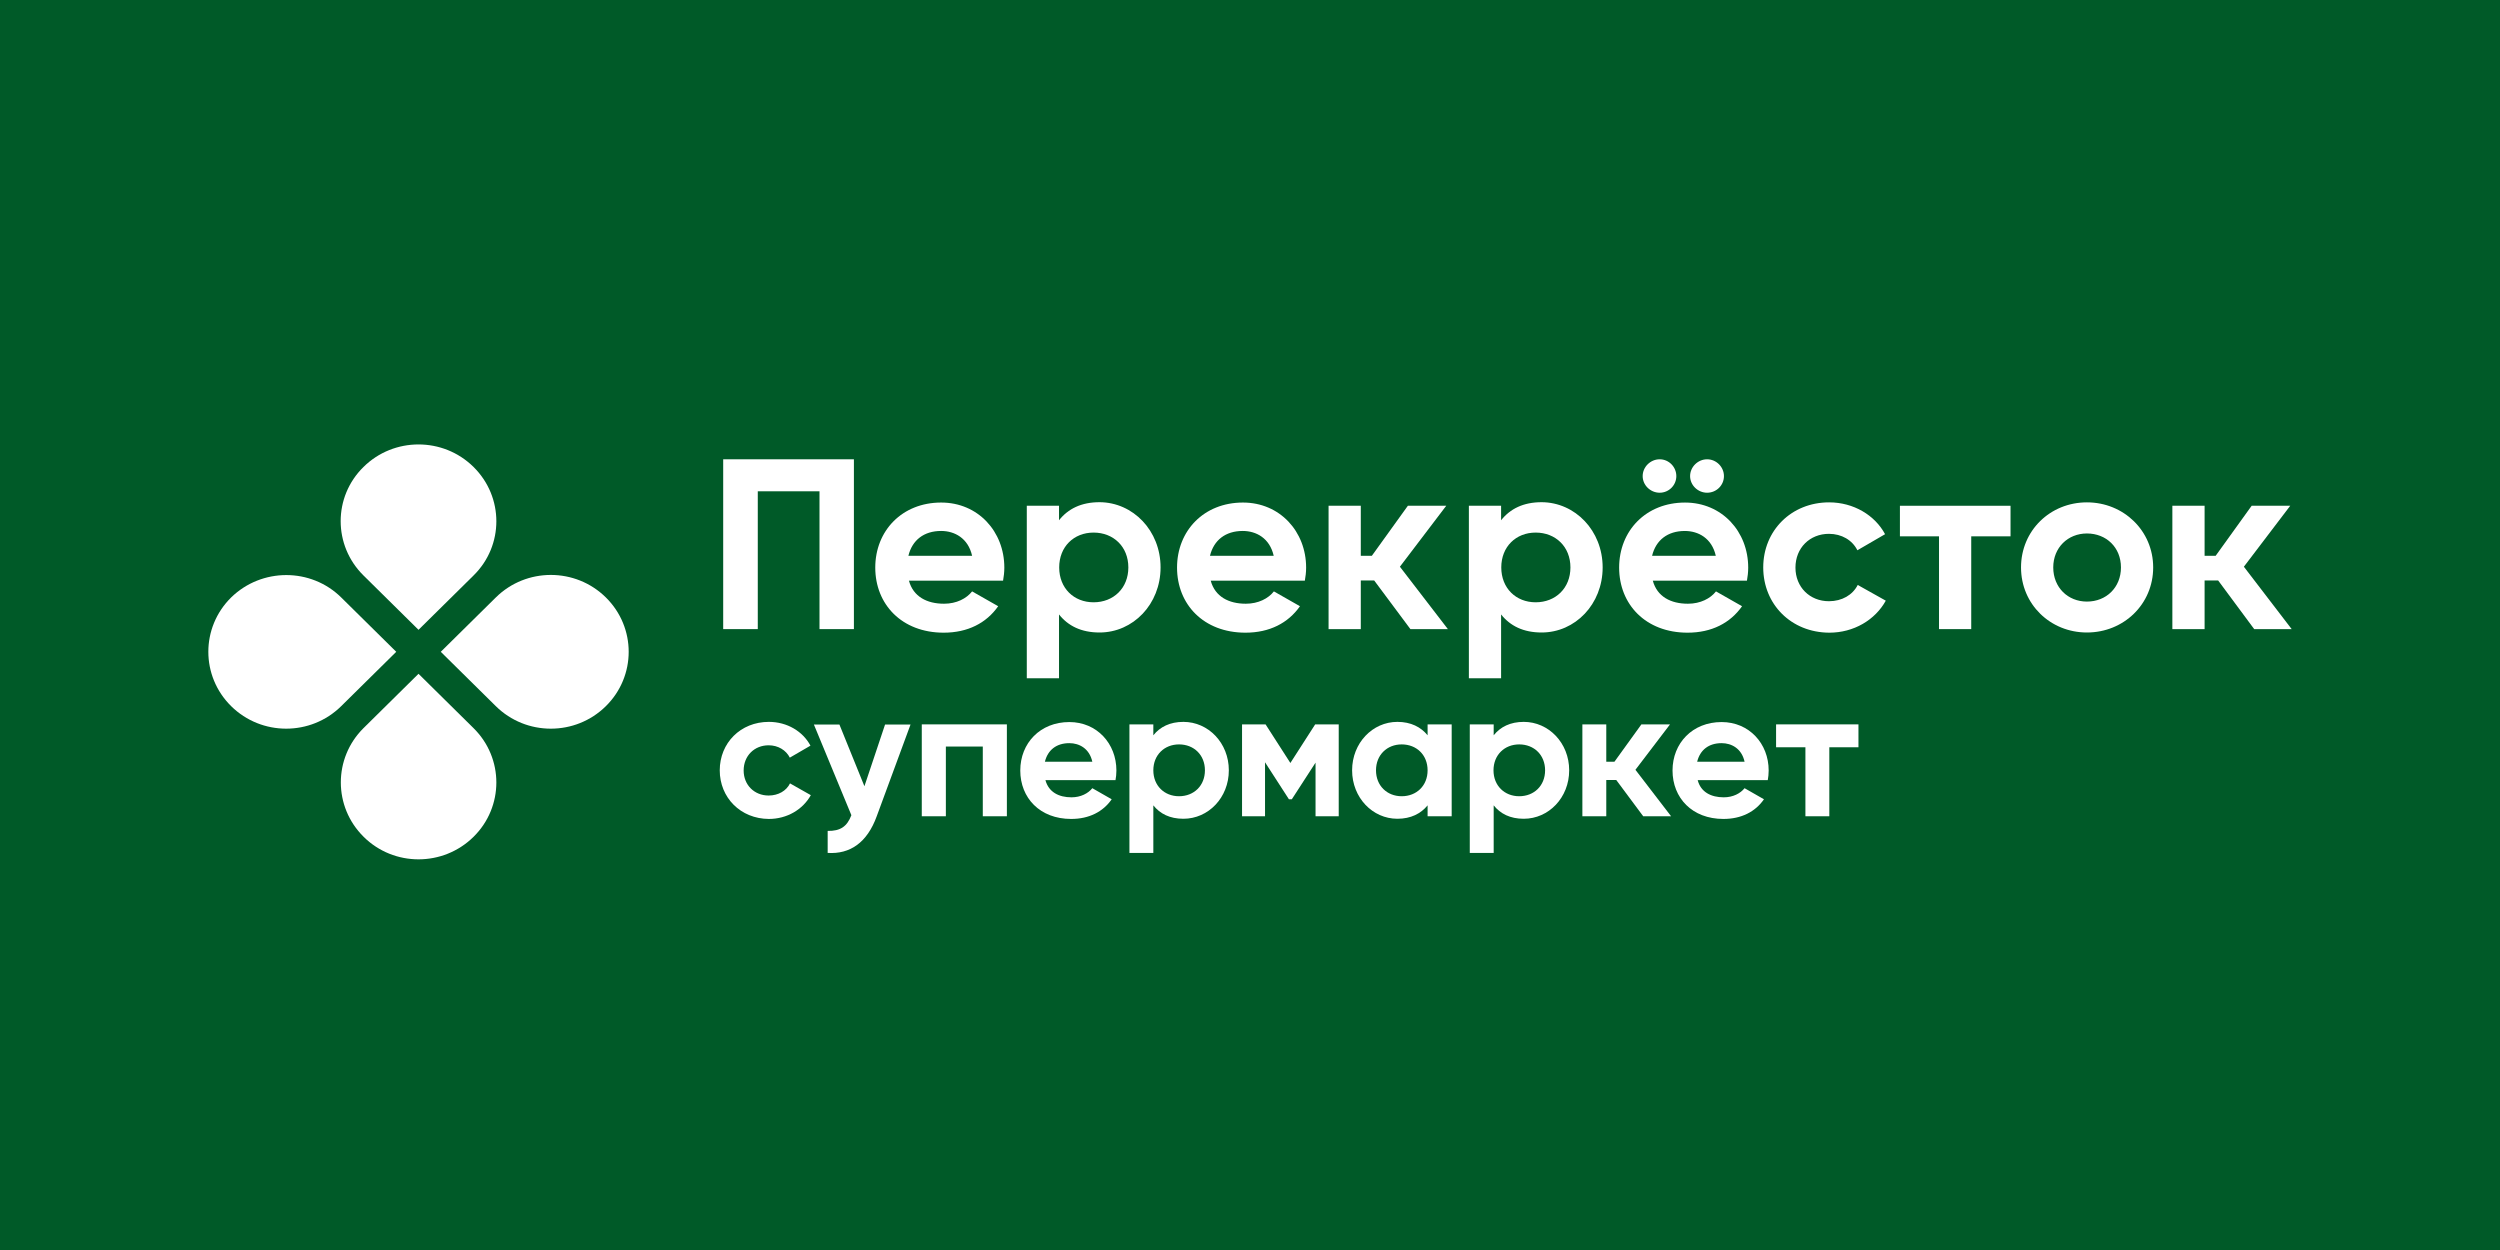
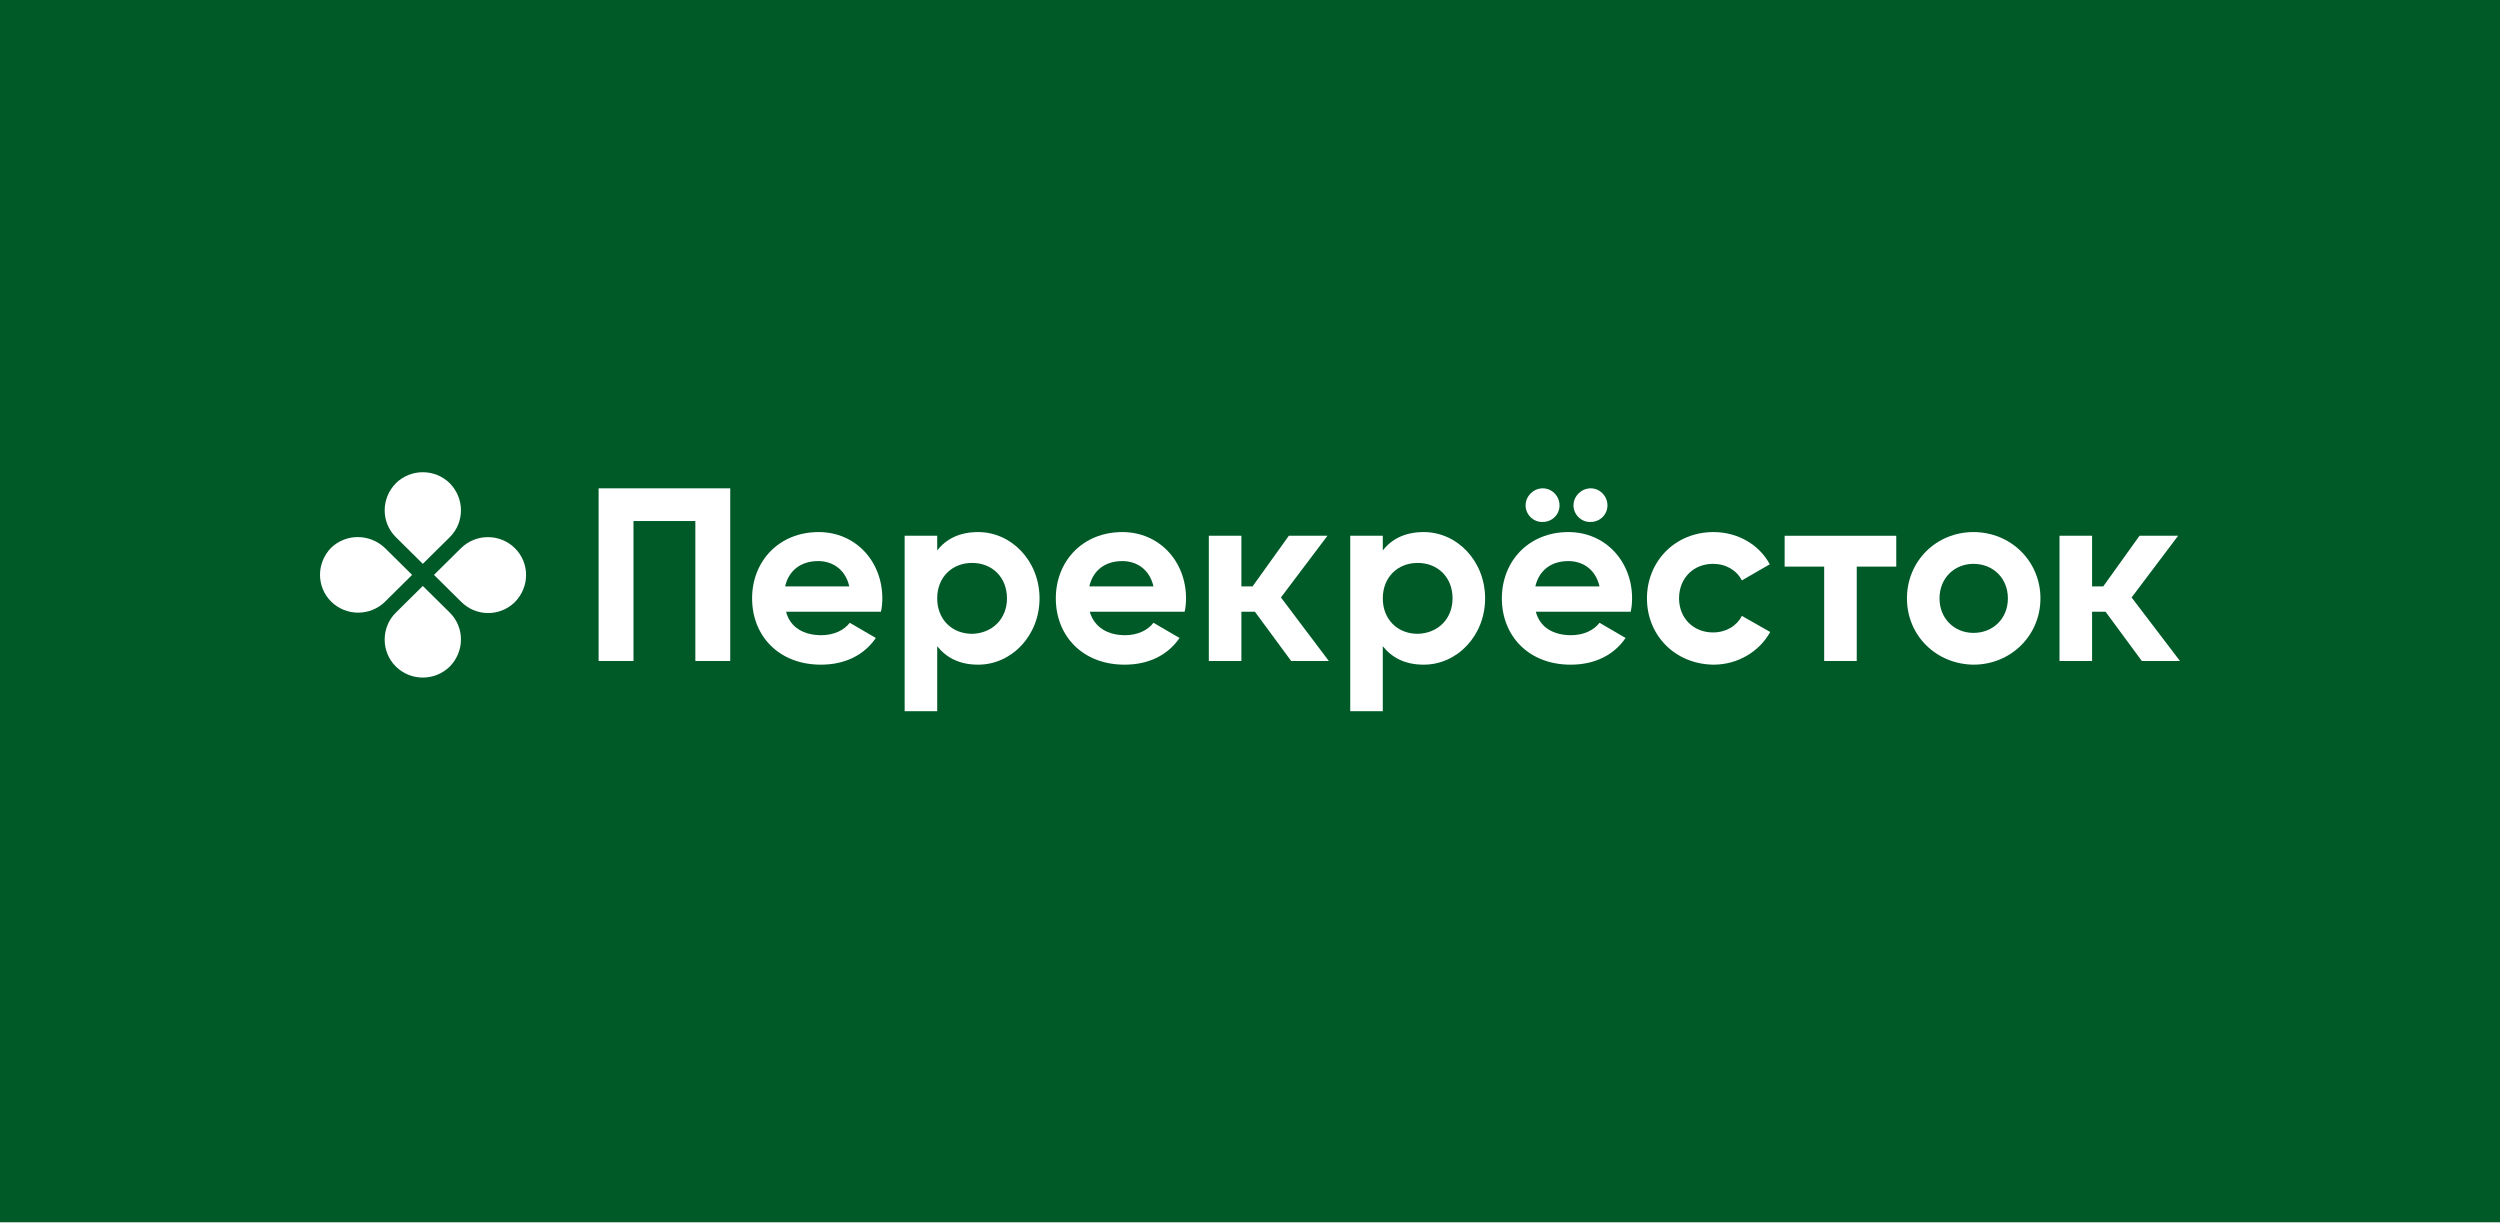
- <svg xmlns="http://www.w3.org/2000/svg" width="180" height="90" viewBox="0 0 180 90" fill="none">
-   <rect width="180" height="90" fill="#005A28" />
-   <path d="M133.809 52.155H127.878V53.803H129.99V58.771H131.711V53.803H133.809V52.155Z" fill="white" />
-   <path d="M51.822 55.463C51.822 53.494 53.321 51.975 55.355 51.975C56.672 51.975 57.806 52.657 58.353 53.687L56.867 54.55C56.593 54.009 56.02 53.661 55.342 53.661C54.312 53.661 53.543 54.421 53.543 55.476C53.543 56.519 54.312 57.278 55.342 57.278C56.033 57.278 56.619 56.943 56.88 56.403L58.379 57.252C57.806 58.282 56.672 58.964 55.355 58.964C53.321 58.951 51.822 57.432 51.822 55.463Z" fill="white" />
-   <path d="M65.562 52.156L63.124 58.771C62.433 60.676 61.195 61.513 59.592 61.41V59.826C60.504 59.839 60.986 59.517 61.299 58.694L58.601 52.168H60.439L62.238 56.609L63.724 52.168H65.562V52.156Z" fill="white" />
-   <path d="M72.495 58.771H70.761V53.751H68.102V58.771H66.368V52.155H72.495V58.771Z" fill="white" />
-   <path d="M77.148 57.407C77.813 57.407 78.348 57.124 78.648 56.75L80.042 57.548C79.417 58.449 78.413 58.964 77.123 58.964C74.867 58.964 73.46 57.445 73.46 55.476C73.46 53.507 74.893 51.988 76.992 51.988C78.974 51.988 80.381 53.533 80.381 55.476C80.381 55.734 80.355 55.952 80.316 56.171H75.271C75.506 57.034 76.236 57.407 77.148 57.407ZM78.648 54.846C78.439 53.893 77.709 53.507 76.992 53.507C76.067 53.507 75.441 53.996 75.232 54.846H78.648Z" fill="white" />
-   <path d="M88.476 55.463C88.476 57.432 87.003 58.951 85.204 58.951C84.226 58.951 83.522 58.591 83.04 57.986V61.409H81.319V52.155H83.04V52.941C83.522 52.336 84.239 51.975 85.204 51.975C87.003 51.975 88.476 53.494 88.476 55.463ZM86.755 55.463C86.755 54.356 85.96 53.597 84.891 53.597C83.835 53.597 83.04 54.356 83.04 55.463C83.04 56.57 83.835 57.329 84.891 57.329C85.96 57.329 86.755 56.57 86.755 55.463Z" fill="white" />
-   <path d="M96.388 58.771H94.719V54.91L93.011 57.548H92.803L91.082 54.884V58.771H89.427V52.155H91.121L92.907 54.935L94.693 52.155H96.388V58.771Z" fill="white" />
-   <path d="M104.521 52.155V58.771H102.787V57.986C102.305 58.578 101.588 58.951 100.61 58.951C98.825 58.951 97.352 57.432 97.352 55.463C97.352 53.494 98.825 51.975 100.61 51.975C101.588 51.975 102.305 52.349 102.787 52.941V52.155H104.521ZM102.787 55.463C102.787 54.356 101.992 53.597 100.923 53.597C99.867 53.597 99.072 54.356 99.072 55.463C99.072 56.57 99.867 57.329 100.923 57.329C101.992 57.329 102.787 56.57 102.787 55.463Z" fill="white" />
-   <path d="M112.981 55.463C112.981 57.432 111.507 58.951 109.709 58.951C108.731 58.951 108.027 58.591 107.545 57.986V61.409H105.824V52.155H107.545V52.941C108.027 52.336 108.744 51.975 109.709 51.975C111.507 51.975 112.981 53.494 112.981 55.463ZM111.247 55.463C111.247 54.356 110.452 53.597 109.383 53.597C108.327 53.597 107.532 54.356 107.532 55.463C107.532 56.57 108.327 57.329 109.383 57.329C110.452 57.329 111.247 56.57 111.247 55.463Z" fill="white" />
-   <path d="M124.111 57.407C124.776 57.407 125.311 57.124 125.61 56.75L127.005 57.548C126.38 58.449 125.376 58.964 124.085 58.964C121.83 58.964 120.422 57.445 120.422 55.476C120.422 53.507 121.856 51.988 123.955 51.988C125.936 51.988 127.344 53.533 127.344 55.476C127.344 55.734 127.318 55.952 127.279 56.171H122.234C122.456 57.034 123.199 57.407 124.111 57.407ZM125.61 54.846C125.402 53.893 124.672 53.507 123.955 53.507C123.029 53.507 122.404 53.996 122.195 54.846H125.61Z" fill="white" />
-   <path d="M118.311 58.771H120.319L117.751 55.425L120.241 52.155H118.181L116.239 54.845H115.652V52.155H113.931V58.771H115.652V56.158H116.369L118.311 58.771Z" fill="white" />
-   <path d="M144.758 36.415H136.794V38.616H139.609V45.296H141.929V38.616H144.758V36.415Z" fill="white" />
-   <path d="M67.972 43.468C68.871 43.468 69.588 43.094 69.992 42.58L71.869 43.648C71.022 44.858 69.679 45.553 67.946 45.553C64.922 45.553 63.019 43.506 63.019 40.868C63.019 38.217 64.948 36.183 67.763 36.183C70.422 36.183 72.312 38.268 72.312 40.868C72.312 41.203 72.273 41.511 72.221 41.807H65.443C65.756 42.966 66.747 43.468 67.972 43.468ZM69.992 40.018C69.706 38.744 68.728 38.229 67.763 38.229C66.525 38.229 65.678 38.886 65.404 40.018H69.992Z" fill="white" />
-   <path d="M83.561 40.855C83.561 43.507 81.58 45.54 79.169 45.54C77.852 45.54 76.901 45.064 76.249 44.24V48.835H73.929V36.415H76.249V37.458C76.901 36.634 77.852 36.158 79.169 36.158C81.58 36.17 83.561 38.204 83.561 40.855ZM81.241 40.855C81.241 39.362 80.172 38.346 78.738 38.346C77.318 38.346 76.262 39.362 76.262 40.855C76.262 42.348 77.318 43.365 78.738 43.365C80.172 43.365 81.241 42.348 81.241 40.855Z" fill="white" />
-   <path d="M89.7 43.468C90.6 43.468 91.317 43.094 91.721 42.58L93.597 43.648C92.75 44.858 91.408 45.553 89.674 45.553C86.65 45.553 84.747 43.506 84.747 40.868C84.747 38.217 86.676 36.183 89.492 36.183C92.151 36.183 94.041 38.268 94.041 40.868C94.041 41.203 94.002 41.511 93.949 41.807H87.171C87.484 42.966 88.475 43.468 89.7 43.468ZM91.707 40.018C91.421 38.744 90.443 38.229 89.479 38.229C88.24 38.229 87.393 38.886 87.119 40.018H91.707Z" fill="white" />
-   <path d="M115.391 40.855C115.391 43.507 113.41 45.54 110.999 45.54C109.682 45.54 108.731 45.064 108.079 44.24V48.835H105.759V36.415H108.079V37.458C108.731 36.634 109.682 36.158 110.999 36.158C113.41 36.17 115.391 38.204 115.391 40.855ZM113.071 40.855C113.071 39.362 112.002 38.346 110.568 38.346C109.148 38.346 108.092 39.362 108.092 40.855C108.092 42.348 109.148 43.365 110.568 43.365C112.002 43.365 113.071 42.348 113.071 40.855Z" fill="white" />
-   <path d="M121.531 43.468C122.43 43.468 123.147 43.095 123.551 42.58L125.428 43.648C124.581 44.858 123.238 45.553 121.505 45.553C118.481 45.553 116.578 43.507 116.578 40.868C116.578 38.217 118.507 36.184 121.322 36.184C123.981 36.184 125.871 38.269 125.871 40.868C125.871 41.203 125.832 41.512 125.78 41.808H119.002C119.315 42.966 120.305 43.468 121.531 43.468ZM118.272 34.279C118.272 33.622 118.832 33.069 119.497 33.069C120.162 33.069 120.696 33.622 120.696 34.279C120.696 34.935 120.162 35.476 119.497 35.476C118.832 35.476 118.272 34.935 118.272 34.279ZM123.538 40.019C123.251 38.745 122.274 38.23 121.309 38.23C120.071 38.23 119.224 38.886 118.95 40.019H123.538ZM121.687 34.279C121.687 33.622 122.248 33.069 122.912 33.069C123.577 33.069 124.124 33.622 124.124 34.279C124.124 34.935 123.59 35.476 122.912 35.476C122.248 35.476 121.687 34.935 121.687 34.279Z" fill="white" />
-   <path d="M126.953 40.855C126.953 38.204 128.973 36.17 131.697 36.17C133.457 36.17 134.995 37.097 135.725 38.462L133.731 39.62C133.366 38.886 132.597 38.436 131.684 38.436C130.303 38.436 129.273 39.453 129.273 40.868C129.273 42.271 130.303 43.288 131.684 43.288C132.623 43.288 133.392 42.837 133.757 42.117L135.777 43.249C135.008 44.639 133.47 45.553 131.71 45.553C128.96 45.54 126.953 43.507 126.953 40.855Z" fill="white" />
-   <path d="M145.514 40.855C145.514 38.204 147.612 36.17 150.258 36.17C152.904 36.17 155.029 38.217 155.029 40.855C155.029 43.507 152.904 45.54 150.258 45.54C147.625 45.54 145.514 43.507 145.514 40.855ZM152.709 40.855C152.709 39.414 151.653 38.41 150.258 38.41C148.889 38.41 147.834 39.427 147.834 40.855C147.834 42.297 148.889 43.314 150.258 43.314C151.653 43.314 152.709 42.297 152.709 40.855Z" fill="white" />
-   <path d="M101.549 45.296H104.247L100.793 40.804L104.129 36.415H101.366L98.772 40.019H97.977V36.415H95.657V45.296H97.977V41.795H98.942L101.549 45.296Z" fill="white" />
-   <path d="M162.119 36.415L159.526 40.019H158.731V36.415H156.41V45.296H158.731V41.795H159.708L162.302 45.296H165L161.559 40.804L164.896 36.415H162.119Z" fill="white" />
-   <path d="M61.481 45.296H59.004V35.373H54.56V45.296H52.07V33.069H61.481V45.296Z" fill="white" />
-   <path d="M34.096 41.434L30.133 45.347L26.171 41.434C23.981 39.272 23.981 35.771 26.171 33.622C28.36 31.459 31.906 31.459 34.096 33.622C36.285 35.784 36.285 39.285 34.096 41.434Z" fill="white" />
-   <path d="M26.171 52.426L30.133 48.513L34.095 52.426C36.285 54.588 36.285 58.089 34.095 60.251C31.906 62.413 28.36 62.413 26.183 60.251C23.994 58.089 23.994 54.588 26.171 52.426Z" fill="white" />
-   <path d="M35.699 50.843L31.736 46.93L35.699 43.017C37.888 40.855 41.434 40.855 43.623 43.017C45.813 45.18 45.813 48.681 43.623 50.843C41.434 53.005 37.888 53.005 35.699 50.843Z" fill="white" />
-   <path d="M24.567 43.017L28.53 46.93L24.567 50.842C22.378 53.005 18.832 53.005 16.642 50.842C14.453 48.68 14.453 45.179 16.642 43.017C18.845 40.868 22.39 40.868 24.567 43.017Z" fill="white" />
+ <svg xmlns="http://www.w3.org/2000/svg" width="180" height="88" viewBox="0 0 180 88" fill="none">
+   <rect y="-2" width="180" height="90" fill="#005A28" />
+   <path d="M32.385 38.674L30.442 40.597L28.5 38.674C27.429 37.613 27.429 35.889 28.5 34.796C29.572 33.735 31.313 33.735 32.385 34.796C33.456 35.889 33.456 37.613 32.385 38.674Z" fill="white" />
+   <path d="M28.5 44.11L30.442 42.188L32.385 44.11C33.456 45.171 33.456 46.895 32.385 47.989C31.313 49.05 29.572 49.05 28.5 47.989C27.429 46.928 27.429 45.171 28.5 44.11Z" fill="white" />
+   <path d="M33.189 43.315L31.246 41.392L33.189 39.47C34.26 38.409 36.002 38.409 37.073 39.47C38.145 40.53 38.145 42.254 37.073 43.348C36.002 44.409 34.26 44.409 33.189 43.315Z" fill="white" />
+   <path d="M27.73 39.47L29.672 41.392L27.73 43.315C26.658 44.376 24.917 44.376 23.845 43.315C22.773 42.254 22.773 40.53 23.845 39.436C24.917 38.409 26.624 38.409 27.73 39.47Z" fill="white" />
+   <path d="M136.531 38.575H128.494V40.796H131.341V47.591H133.685V40.796H136.531V38.575Z" fill="white" />
+   <path d="M59.141 45.735C60.045 45.735 60.782 45.37 61.184 44.84L63.059 45.934C62.222 47.16 60.849 47.856 59.108 47.856C56.06 47.856 54.151 45.768 54.151 43.083C54.151 40.398 56.094 38.309 58.94 38.309C61.619 38.309 63.528 40.431 63.528 43.083C63.528 43.414 63.495 43.746 63.428 44.044H56.596C56.898 45.205 57.902 45.735 59.141 45.735ZM61.15 42.221C60.849 40.928 59.878 40.398 58.907 40.398C57.668 40.398 56.797 41.061 56.529 42.221H61.15Z" fill="white" />
+   <path d="M74.846 43.083C74.846 45.768 72.837 47.856 70.426 47.856C69.087 47.856 68.149 47.359 67.479 46.53V51.205H65.135V38.575H67.479V39.635C68.115 38.807 69.087 38.309 70.426 38.309C72.837 38.309 74.846 40.398 74.846 43.083ZM72.502 43.083C72.502 41.558 71.431 40.53 69.991 40.53C68.551 40.53 67.479 41.558 67.479 43.083C67.479 44.608 68.551 45.635 69.991 45.635C71.431 45.602 72.502 44.575 72.502 43.083Z" fill="white" />
+   <path d="M81.008 45.735C81.912 45.735 82.649 45.37 83.051 44.84L84.926 45.934C84.089 47.16 82.716 47.856 80.975 47.856C77.927 47.856 76.019 45.768 76.019 43.083C76.019 40.398 77.961 38.309 80.807 38.309C83.486 38.309 85.395 40.431 85.395 43.083C85.395 43.414 85.362 43.746 85.295 44.044H78.463C78.798 45.205 79.803 45.735 81.008 45.735ZM83.051 42.221C82.75 40.928 81.779 40.398 80.807 40.398C79.568 40.398 78.698 41.061 78.43 42.221H83.051Z" fill="white" />
+   <path d="M106.928 43.083C106.928 45.768 104.919 47.856 102.508 47.856C101.168 47.856 100.231 47.359 99.561 46.53V51.205H97.217V38.575H99.561V39.635C100.197 38.807 101.168 38.309 102.508 38.309C104.919 38.309 106.928 40.398 106.928 43.083ZM104.584 43.083C104.584 41.558 103.513 40.53 102.073 40.53C100.633 40.53 99.561 41.558 99.561 43.083C99.561 44.608 100.633 45.635 102.073 45.635C103.513 45.602 104.584 44.575 104.584 43.083Z" fill="white" />
+   <path d="M113.124 45.735C114.028 45.735 114.764 45.37 115.166 44.84L117.042 45.934C116.204 47.16 114.831 47.856 113.09 47.856C110.043 47.856 108.134 45.768 108.134 43.083C108.134 40.398 110.076 38.309 112.923 38.309C115.602 38.309 117.51 40.431 117.51 43.083C117.51 43.414 117.477 43.746 117.41 44.044H110.579C110.88 45.205 111.885 45.735 113.124 45.735ZM109.842 36.387C109.842 35.724 110.411 35.16 111.081 35.16C111.751 35.16 112.286 35.724 112.286 36.387C112.286 37.05 111.751 37.58 111.081 37.58C110.411 37.613 109.842 37.05 109.842 36.387ZM115.166 42.221C114.865 40.928 113.894 40.398 112.923 40.398C111.684 40.398 110.813 41.061 110.545 42.221H115.166ZM113.291 36.387C113.291 35.724 113.86 35.16 114.53 35.16C115.2 35.16 115.736 35.724 115.736 36.387C115.736 37.05 115.2 37.58 114.53 37.58C113.86 37.613 113.291 37.05 113.291 36.387Z" fill="white" />
+   <path d="M118.581 43.083C118.581 40.398 120.624 38.309 123.37 38.309C125.145 38.309 126.685 39.238 127.422 40.63L125.413 41.79C125.044 41.061 124.274 40.597 123.336 40.597C121.93 40.597 120.892 41.624 120.892 43.083C120.892 44.508 121.93 45.536 123.336 45.536C124.274 45.536 125.044 45.072 125.413 44.343L127.455 45.503C126.685 46.895 125.145 47.856 123.37 47.856C120.624 47.823 118.581 45.768 118.581 43.083Z" fill="white" />
+   <path d="M137.301 43.083C137.301 40.398 139.411 38.309 142.09 38.309C144.769 38.309 146.912 40.398 146.912 43.083C146.912 45.768 144.769 47.856 142.09 47.856C139.411 47.823 137.301 45.768 137.301 43.083ZM144.568 43.083C144.568 41.624 143.496 40.597 142.09 40.597C140.717 40.597 139.645 41.624 139.645 43.083C139.645 44.541 140.717 45.569 142.09 45.569C143.496 45.569 144.568 44.541 144.568 43.083Z" fill="white" />
+   <path d="M92.964 47.591H95.676L92.227 43.017L95.576 38.575H92.796L90.184 42.221H89.38V38.575H87.036V47.591H89.38V44.044H90.352L92.964 47.591Z" fill="white" />
+   <path d="M154.212 47.591H156.958L153.476 43.017L156.825 38.575H154.045L151.433 42.221H150.629V38.575H148.285V47.591H150.629V44.044H151.6L154.212 47.591Z" fill="white" />
+   <path d="M52.577 47.591H50.065V37.514H45.611V47.591H43.1V35.16H52.577V47.591Z" fill="white" />
</svg>
